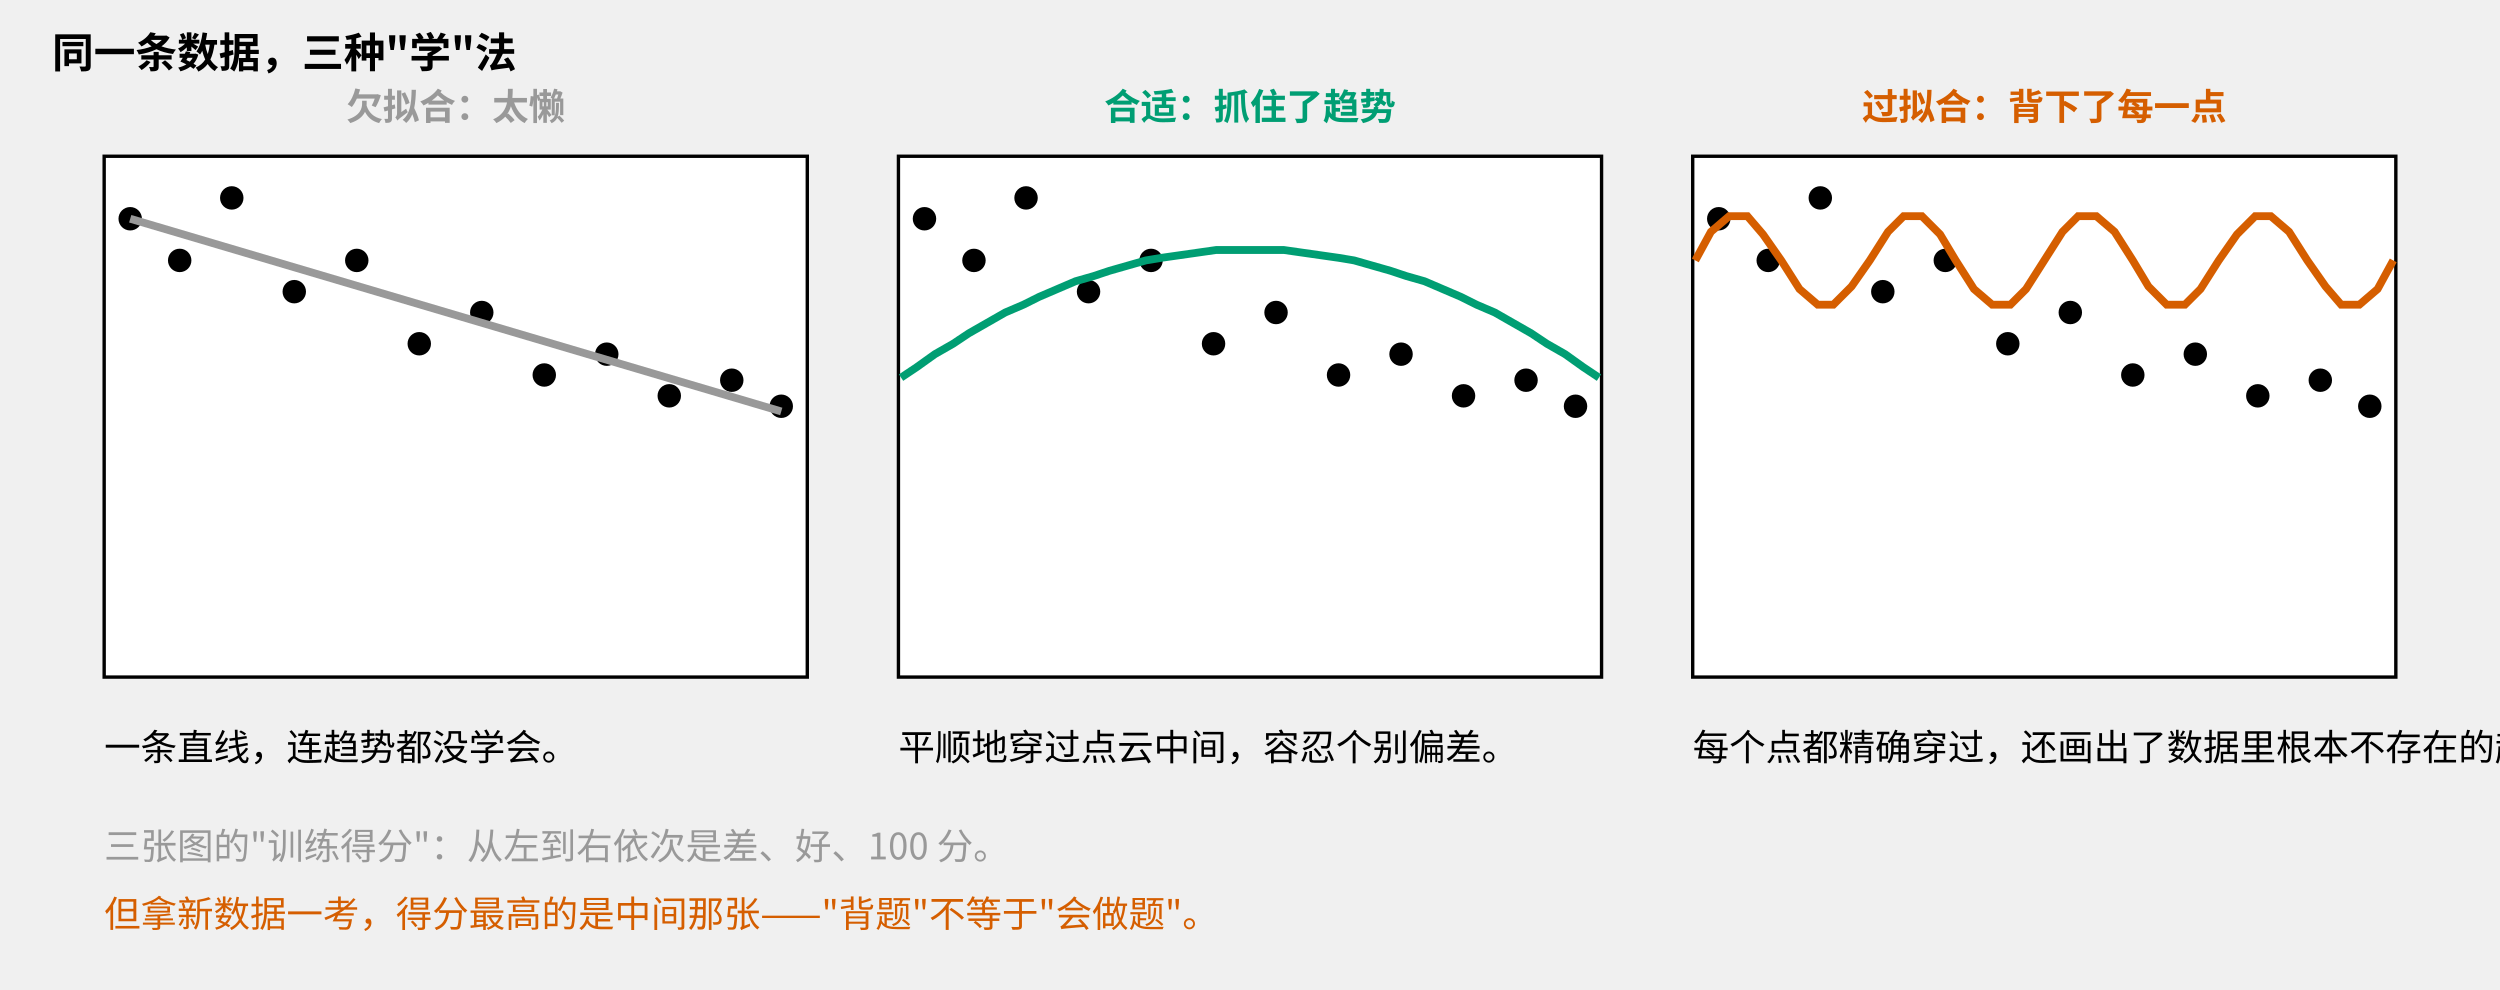
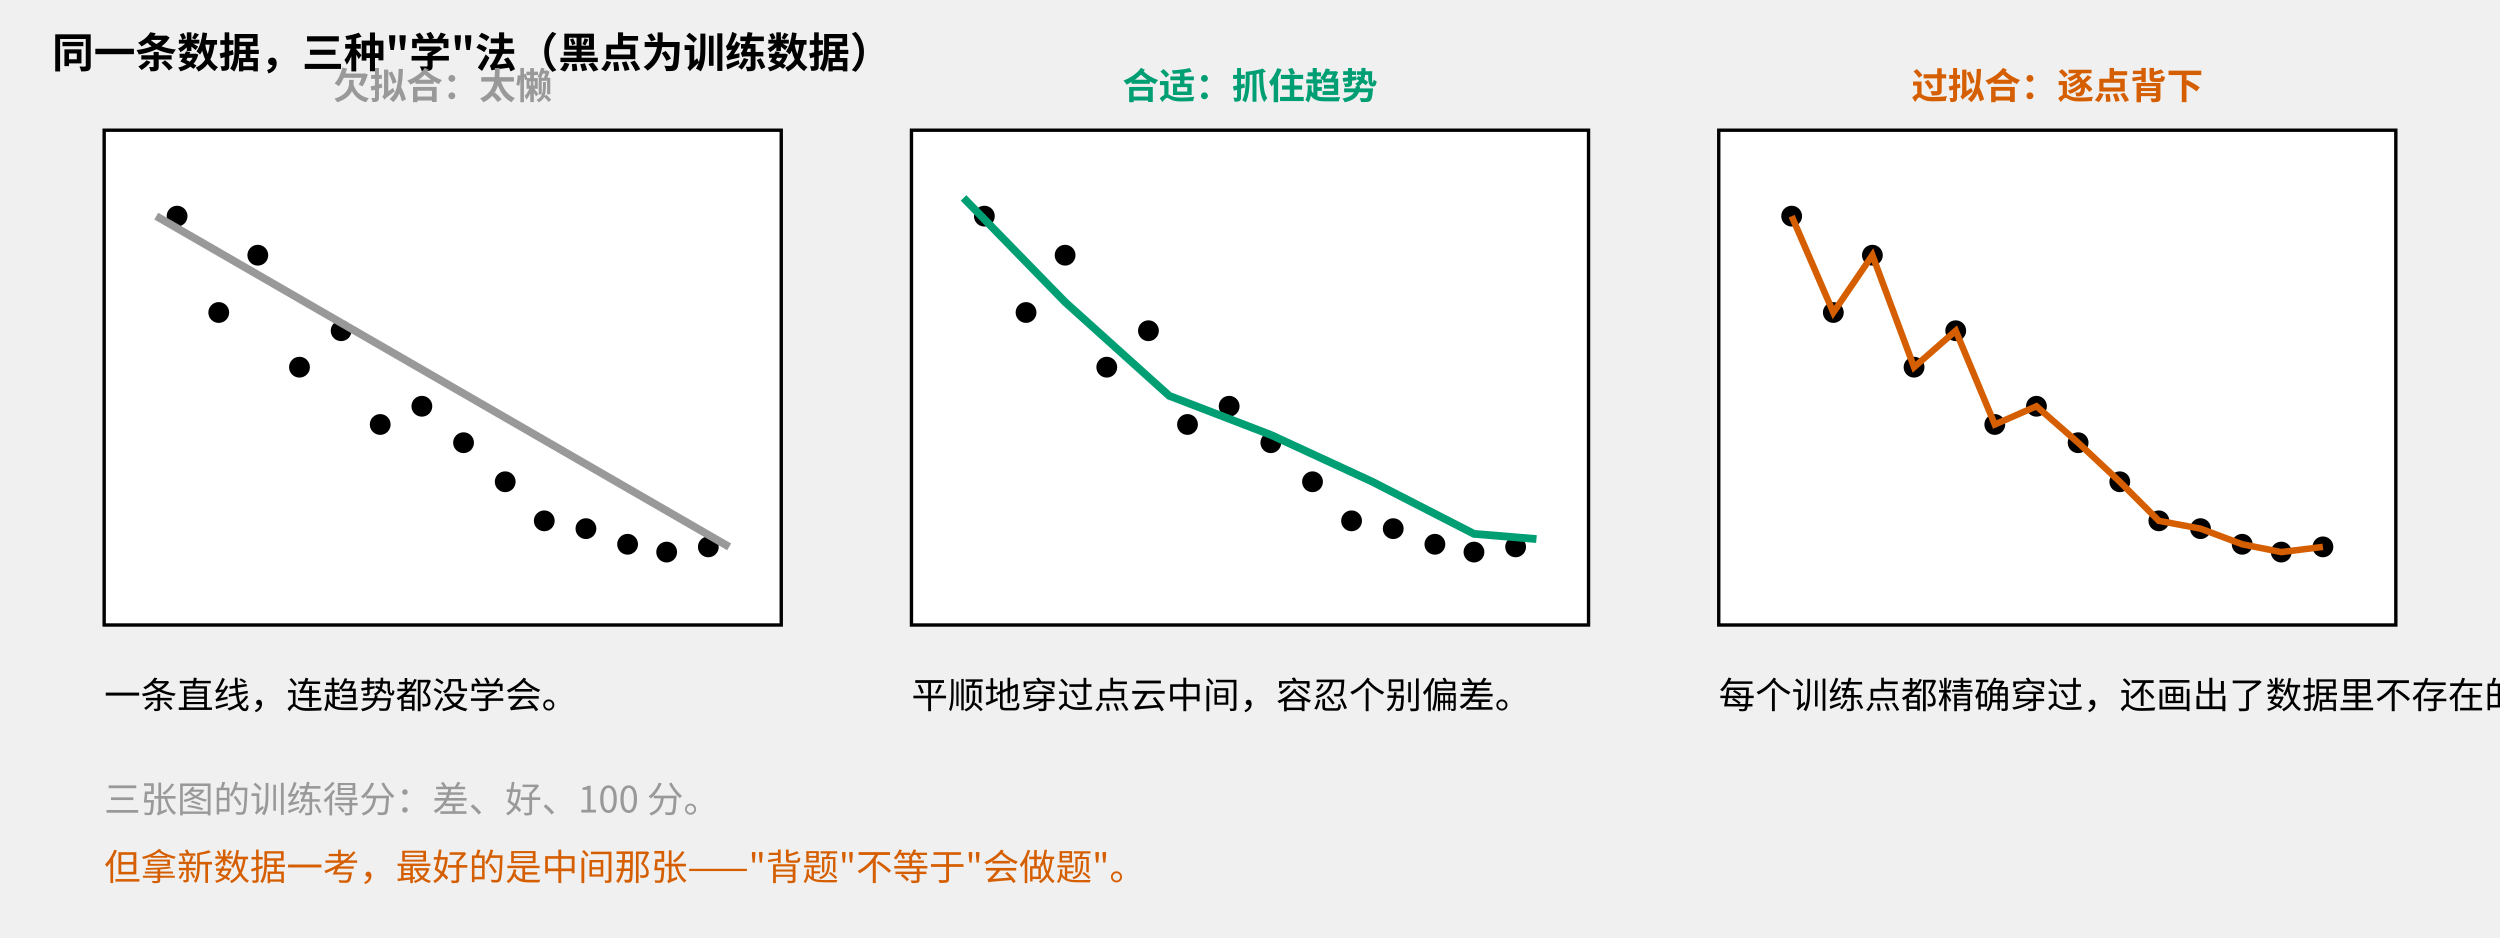
- <svg xmlns="http://www.w3.org/2000/svg" width="960" height="380" viewBox="0 0 960 380">
+ <svg xmlns="http://www.w3.org/2000/svg" width="960" height="360" viewBox="0 0 960 360">
  <defs>
    <marker id="arr" viewBox="0 0 10 10" refX="9" refY="5" markerWidth="7" markerHeight="7" orient="auto-start-reverse">
      <path d="M 0 0 L 10 5 L 0 10 z" fill="#000000" />
    </marker>
  </defs>
-   <text x="20" y="26" font-size="16" font-weight="bold" fill="#000000" font-family="Noto Sans CJK SC, sans-serif">同一条数据，三种"学"法</text>
-   <rect x="40" y="60" width="270" height="200" fill="#ffffff" stroke="#000000" stroke-width="1.3" />
-   <circle cx="50" cy="84" r="4.5" fill="#000000" />
-   <circle cx="69" cy="100" r="4.5" fill="#000000" />
-   <circle cx="89" cy="76" r="4.5" fill="#000000" />
-   <circle cx="113" cy="112" r="4.5" fill="#000000" />
-   <circle cx="137" cy="100" r="4.5" fill="#000000" />
-   <circle cx="161" cy="132" r="4.5" fill="#000000" />
-   <circle cx="185" cy="120" r="4.5" fill="#000000" />
-   <circle cx="209" cy="144" r="4.5" fill="#000000" />
-   <circle cx="233" cy="136" r="4.5" fill="#000000" />
-   <circle cx="257" cy="152" r="4.5" fill="#000000" />
-   <circle cx="281" cy="146" r="4.5" fill="#000000" />
-   <circle cx="300" cy="156" r="4.5" fill="#000000" />
-   <line x1="50" y1="84" x2="300" y2="158" stroke="#999999" stroke-width="3" />
-   <text x="175" y="46" font-size="14" text-anchor="middle" fill="#999999" font-weight="bold" font-family="Noto Sans CJK SC, sans-serif">欠拟合：太懒</text>
-   <rect x="345" y="60" width="270" height="200" fill="#ffffff" stroke="#000000" stroke-width="1.3" />
-   <circle cx="355" cy="84" r="4.5" fill="#000000" />
-   <circle cx="374" cy="100" r="4.5" fill="#000000" />
-   <circle cx="394" cy="76" r="4.5" fill="#000000" />
-   <circle cx="418" cy="112" r="4.5" fill="#000000" />
-   <circle cx="442" cy="100" r="4.5" fill="#000000" />
-   <circle cx="466" cy="132" r="4.5" fill="#000000" />
-   <circle cx="490" cy="120" r="4.5" fill="#000000" />
-   <circle cx="514" cy="144" r="4.5" fill="#000000" />
-   <circle cx="538" cy="136" r="4.5" fill="#000000" />
-   <circle cx="562" cy="152" r="4.5" fill="#000000" />
-   <circle cx="586" cy="146" r="4.5" fill="#000000" />
-   <circle cx="605" cy="156" r="4.5" fill="#000000" />
-   <polyline points="346,145 352,141 359,136 366,132 372,128 379,124 386,120 393,117 399,114 406,111 413,108 420,106 426,104 433,102 440,100 446,99 453,98 460,97 467,96 473,96 480,96 487,96 493,96 500,97 507,98 514,99 520,100 527,102 534,104 540,106 547,108 554,111 561,114 567,117 574,120 581,124 588,128 594,132 601,136 608,141 614,145" fill="none" stroke="#009E73" stroke-width="3" />
-   <text x="480" y="46" font-size="14" text-anchor="middle" fill="#009E73" font-weight="bold" font-family="Noto Sans CJK SC, sans-serif">合适：抓住了趋势</text>
-   <rect x="650" y="60" width="270" height="200" fill="#ffffff" stroke="#000000" stroke-width="1.3" />
-   <circle cx="660" cy="84" r="4.5" fill="#000000" />
-   <circle cx="679" cy="100" r="4.5" fill="#000000" />
-   <circle cx="699" cy="76" r="4.5" fill="#000000" />
-   <circle cx="723" cy="112" r="4.5" fill="#000000" />
-   <circle cx="747" cy="100" r="4.5" fill="#000000" />
-   <circle cx="771" cy="132" r="4.5" fill="#000000" />
-   <circle cx="795" cy="120" r="4.5" fill="#000000" />
-   <circle cx="819" cy="144" r="4.5" fill="#000000" />
-   <circle cx="843" cy="136" r="4.5" fill="#000000" />
-   <circle cx="867" cy="152" r="4.5" fill="#000000" />
-   <circle cx="891" cy="146" r="4.5" fill="#000000" />
-   <circle cx="910" cy="156" r="4.5" fill="#000000" />
-   <polyline points="651,100 657,89 664,83 671,83 677,90 684,100 691,111 698,117 704,117 711,110 718,100 725,89 731,83 738,83 745,90 751,100 758,111 765,117 772,117 778,111 785,100 792,89 798,83 805,83 812,89 819,100 825,110 832,117 839,117 845,111 852,100 859,90 866,83 872,83 879,89 886,100 893,110 899,117 906,117 913,111 919,100" fill="none" stroke="#D55E00" stroke-width="3" />
-   <text x="785" y="46" font-size="14" text-anchor="middle" fill="#D55E00" font-weight="bold" font-family="Noto Sans CJK SC, sans-serif">过拟合：背下了每一点</text>
+   <text x="20" y="26" font-size="16" font-weight="bold" fill="#000000" font-family="Noto Sans CJK SC, sans-serif">同一条数据，三种"学"法（黑点为训练数据）</text>
+   <rect x="40" y="50" width="260" height="190" fill="#ffffff" stroke="#000000" stroke-width="1.3" />
+   <circle cx="68" cy="83" r="4" fill="#000000" />
+   <circle cx="84" cy="120" r="4" fill="#000000" />
+   <circle cx="99" cy="98" r="4" fill="#000000" />
+   <circle cx="115" cy="141" r="4" fill="#000000" />
+   <circle cx="131" cy="127" r="4" fill="#000000" />
+   <circle cx="146" cy="163" r="4" fill="#000000" />
+   <circle cx="162" cy="156" r="4" fill="#000000" />
+   <circle cx="178" cy="170" r="4" fill="#000000" />
+   <circle cx="194" cy="185" r="4" fill="#000000" />
+   <circle cx="209" cy="200" r="4" fill="#000000" />
+   <circle cx="225" cy="203" r="4" fill="#000000" />
+   <circle cx="241" cy="209" r="4" fill="#000000" />
+   <circle cx="256" cy="212" r="4" fill="#000000" />
+   <circle cx="272" cy="210" r="4" fill="#000000" />
+   <line x1="60" y1="83" x2="280" y2="210" stroke="#999999" stroke-width="3" />
+   <text x="170.0" y="38" font-size="14" text-anchor="middle" fill="#999999" font-weight="bold" font-family="Noto Sans CJK SC, sans-serif">欠拟合：太懒</text>
+   <rect x="350" y="50" width="260" height="190" fill="#ffffff" stroke="#000000" stroke-width="1.3" />
+   <circle cx="378" cy="83" r="4" fill="#000000" />
+   <circle cx="394" cy="120" r="4" fill="#000000" />
+   <circle cx="409" cy="98" r="4" fill="#000000" />
+   <circle cx="425" cy="141" r="4" fill="#000000" />
+   <circle cx="441" cy="127" r="4" fill="#000000" />
+   <circle cx="456" cy="163" r="4" fill="#000000" />
+   <circle cx="472" cy="156" r="4" fill="#000000" />
+   <circle cx="488" cy="170" r="4" fill="#000000" />
+   <circle cx="504" cy="185" r="4" fill="#000000" />
+   <circle cx="519" cy="200" r="4" fill="#000000" />
+   <circle cx="535" cy="203" r="4" fill="#000000" />
+   <circle cx="551" cy="209" r="4" fill="#000000" />
+   <circle cx="566" cy="212" r="4" fill="#000000" />
+   <circle cx="582" cy="210" r="4" fill="#000000" />
+   <polyline points="370,76 409,116 449,152 488,167 527,185 566,205 590,207" fill="none" stroke="#009E73" stroke-width="3" />
+   <text x="480.0" y="38" font-size="14" text-anchor="middle" fill="#009E73" font-weight="bold" font-family="Noto Sans CJK SC, sans-serif">合适：抓住趋势</text>
+   <rect x="660" y="50" width="260" height="190" fill="#ffffff" stroke="#000000" stroke-width="1.3" />
+   <circle cx="688" cy="83" r="4" fill="#000000" />
+   <circle cx="704" cy="120" r="4" fill="#000000" />
+   <circle cx="719" cy="98" r="4" fill="#000000" />
+   <circle cx="735" cy="141" r="4" fill="#000000" />
+   <circle cx="751" cy="127" r="4" fill="#000000" />
+   <circle cx="766" cy="163" r="4" fill="#000000" />
+   <circle cx="782" cy="156" r="4" fill="#000000" />
+   <circle cx="798" cy="170" r="4" fill="#000000" />
+   <circle cx="814" cy="185" r="4" fill="#000000" />
+   <circle cx="829" cy="200" r="4" fill="#000000" />
+   <circle cx="845" cy="203" r="4" fill="#000000" />
+   <circle cx="861" cy="209" r="4" fill="#000000" />
+   <circle cx="876" cy="212" r="4" fill="#000000" />
+   <circle cx="892" cy="210" r="4" fill="#000000" />
+   <polyline points="688,83 704,120 719,98 735,141 751,127 766,163 782,156 798,170 814,185 829,200 845,203 861,209 876,212 892,210" fill="none" stroke="#D55E00" stroke-width="2.5" />
+   <text x="790.0" y="38" font-size="14" text-anchor="middle" fill="#D55E00" font-weight="bold" font-family="Noto Sans CJK SC, sans-serif">过拟合：逐点背下</text>
  <g font-size="14" font-family="Noto Sans CJK SC, sans-serif" fill="#000000">
-     <text x="40" y="292">一条直线，连趋势都没学会。</text>
-     <text x="345" y="292">平顺地穿过点云中间，容忍个别偏差。</text>
-     <text x="650" y="292">每个点都精确穿过，还画出了数据里根本不存在的起伏。</text>
-     <text x="40" y="330" fill="#999999">三张图的"训练得分"：从左到右依次是差、好、100 分。</text>
-     <text x="40" y="356" fill="#D55E00">但拿新数据一考，得分最高的是中间那张——"背题"不等于"会做题"。</text>
+     <text x="40" y="272">一条直线，连趋势都没学会。</text>
+     <text x="350" y="272">平顺地穿过点云中间，容忍个别偏差。</text>
+     <text x="660" y="272">每个训练点都精确穿过，还画出了数据里不存在的锯齿。</text>
+     <text x="40" y="312" fill="#999999">三张图的训练得分：差、好、100 分。</text>
+     <text x="40" y="338" fill="#D55E00">但拿新数据一考，最好的是中间那张——"背题"不等于"会做题"。</text>
  </g>
</svg>
